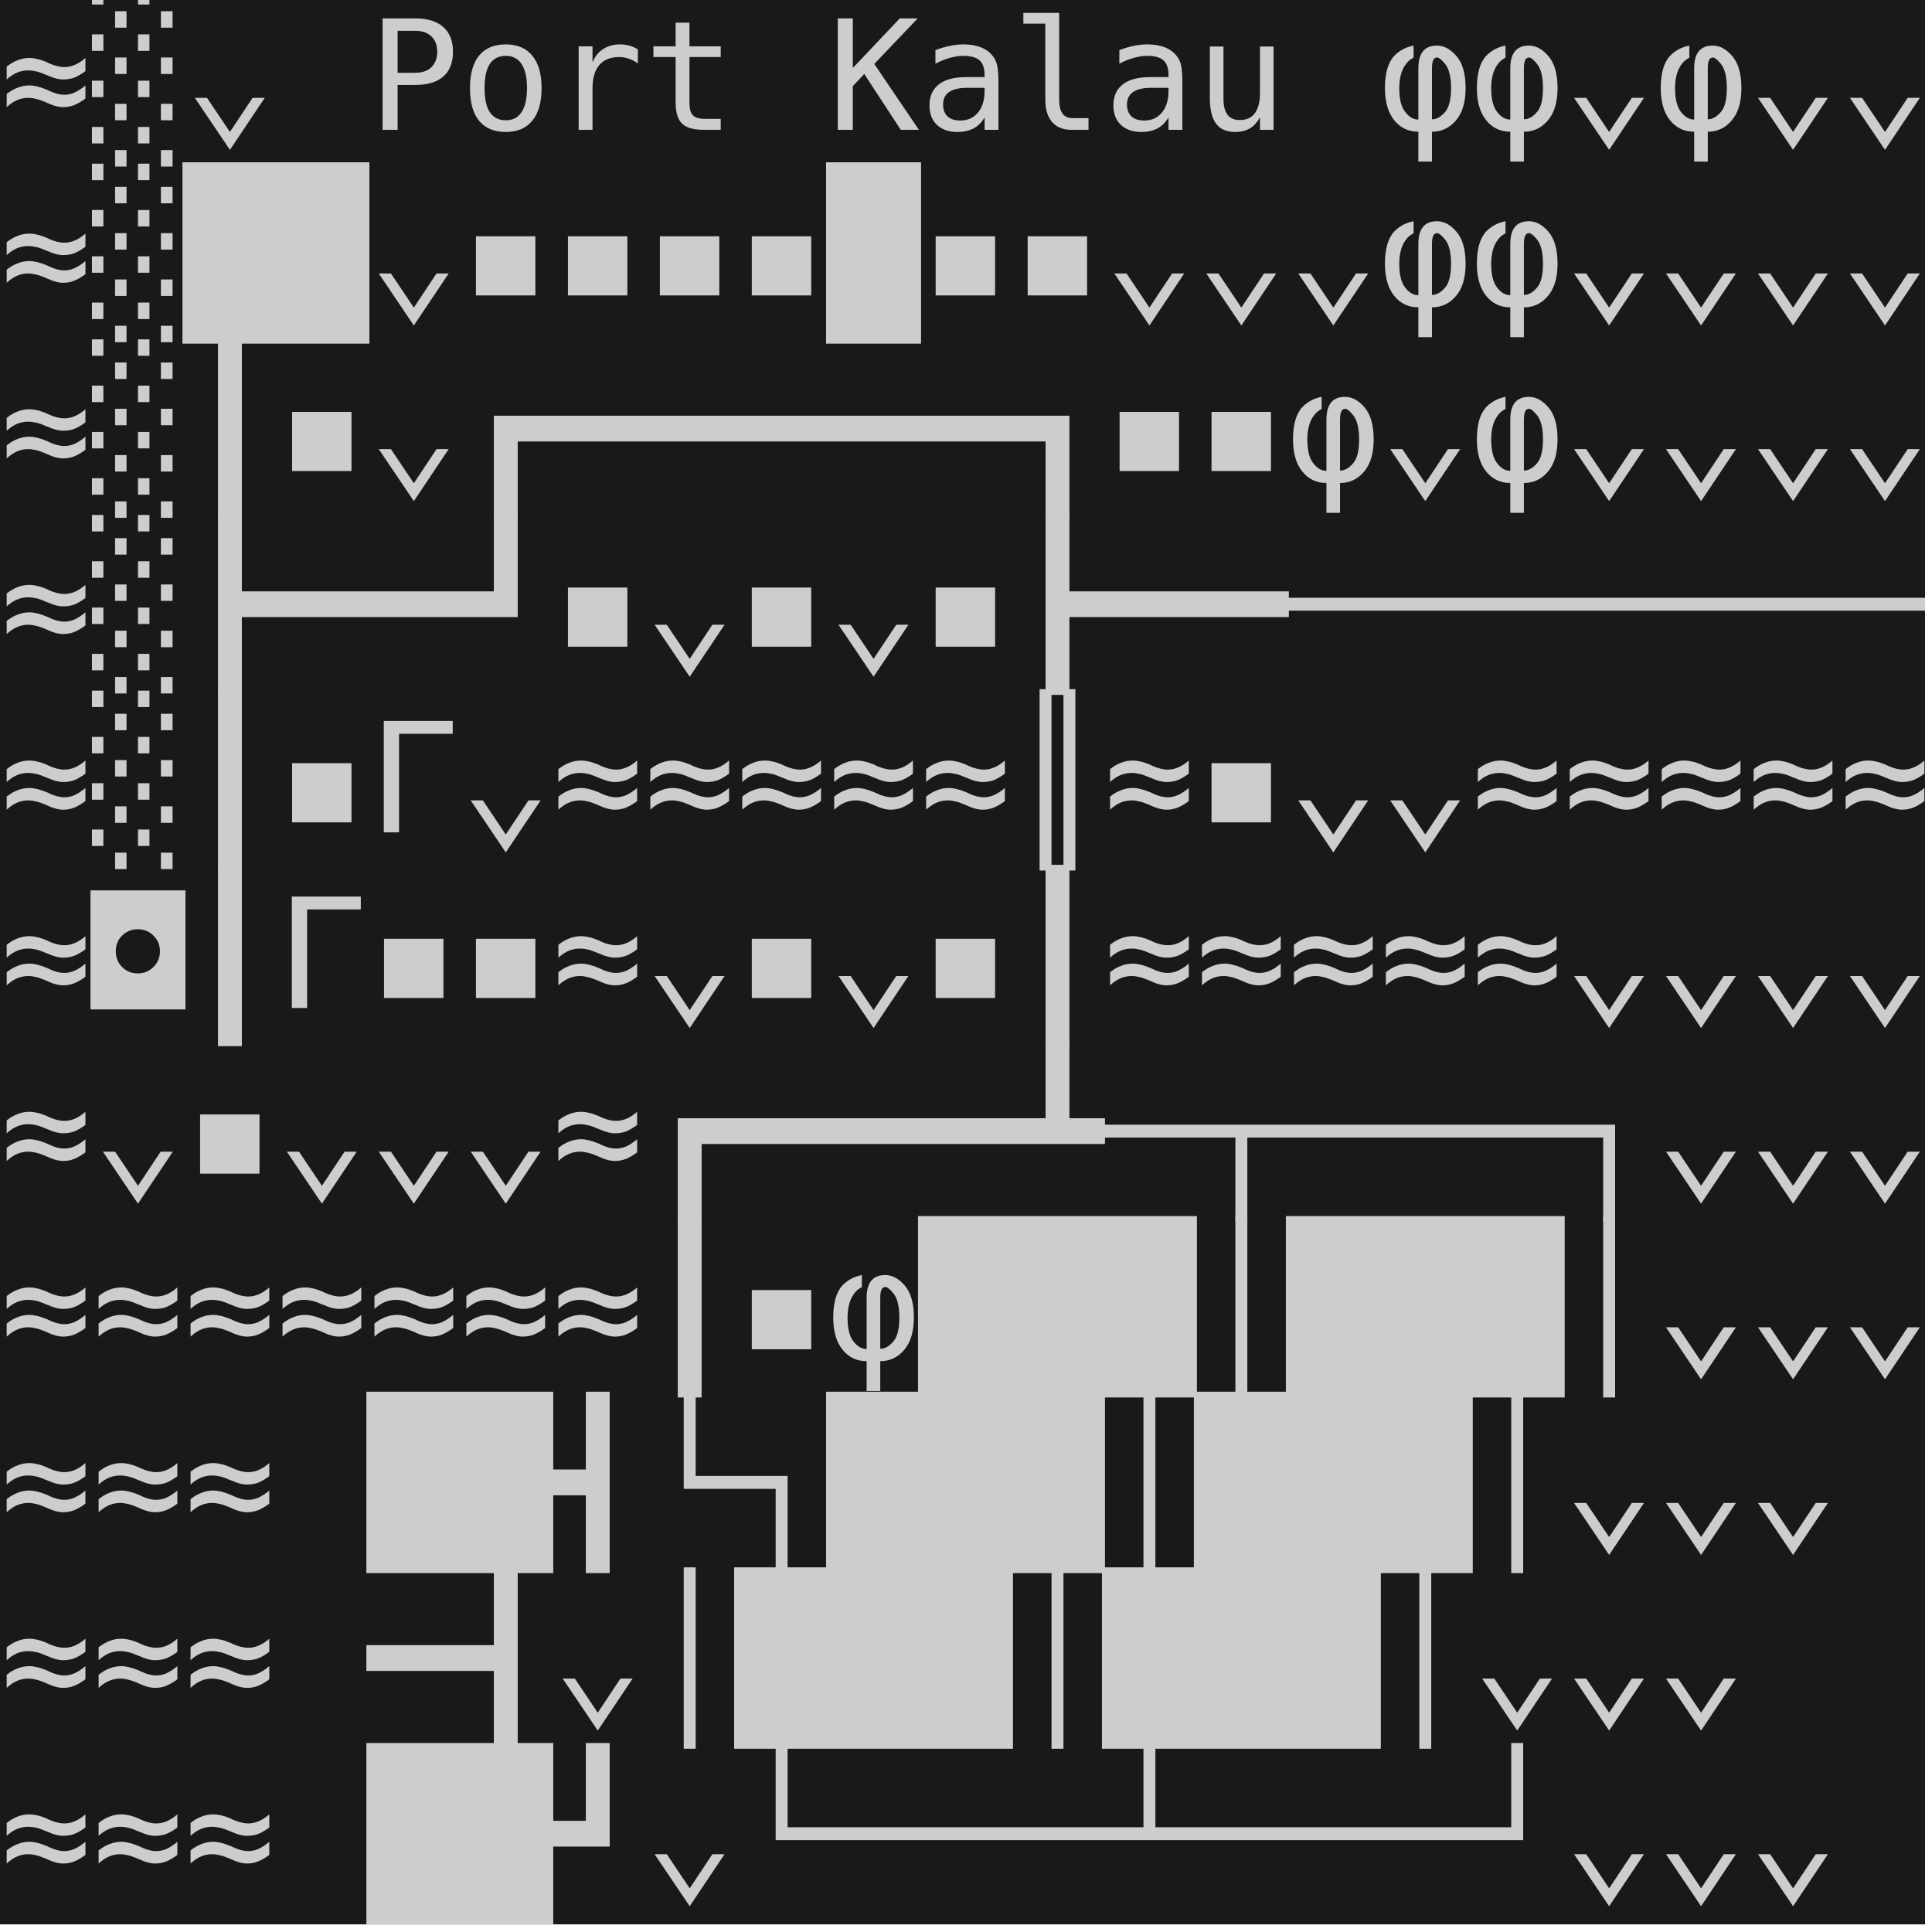
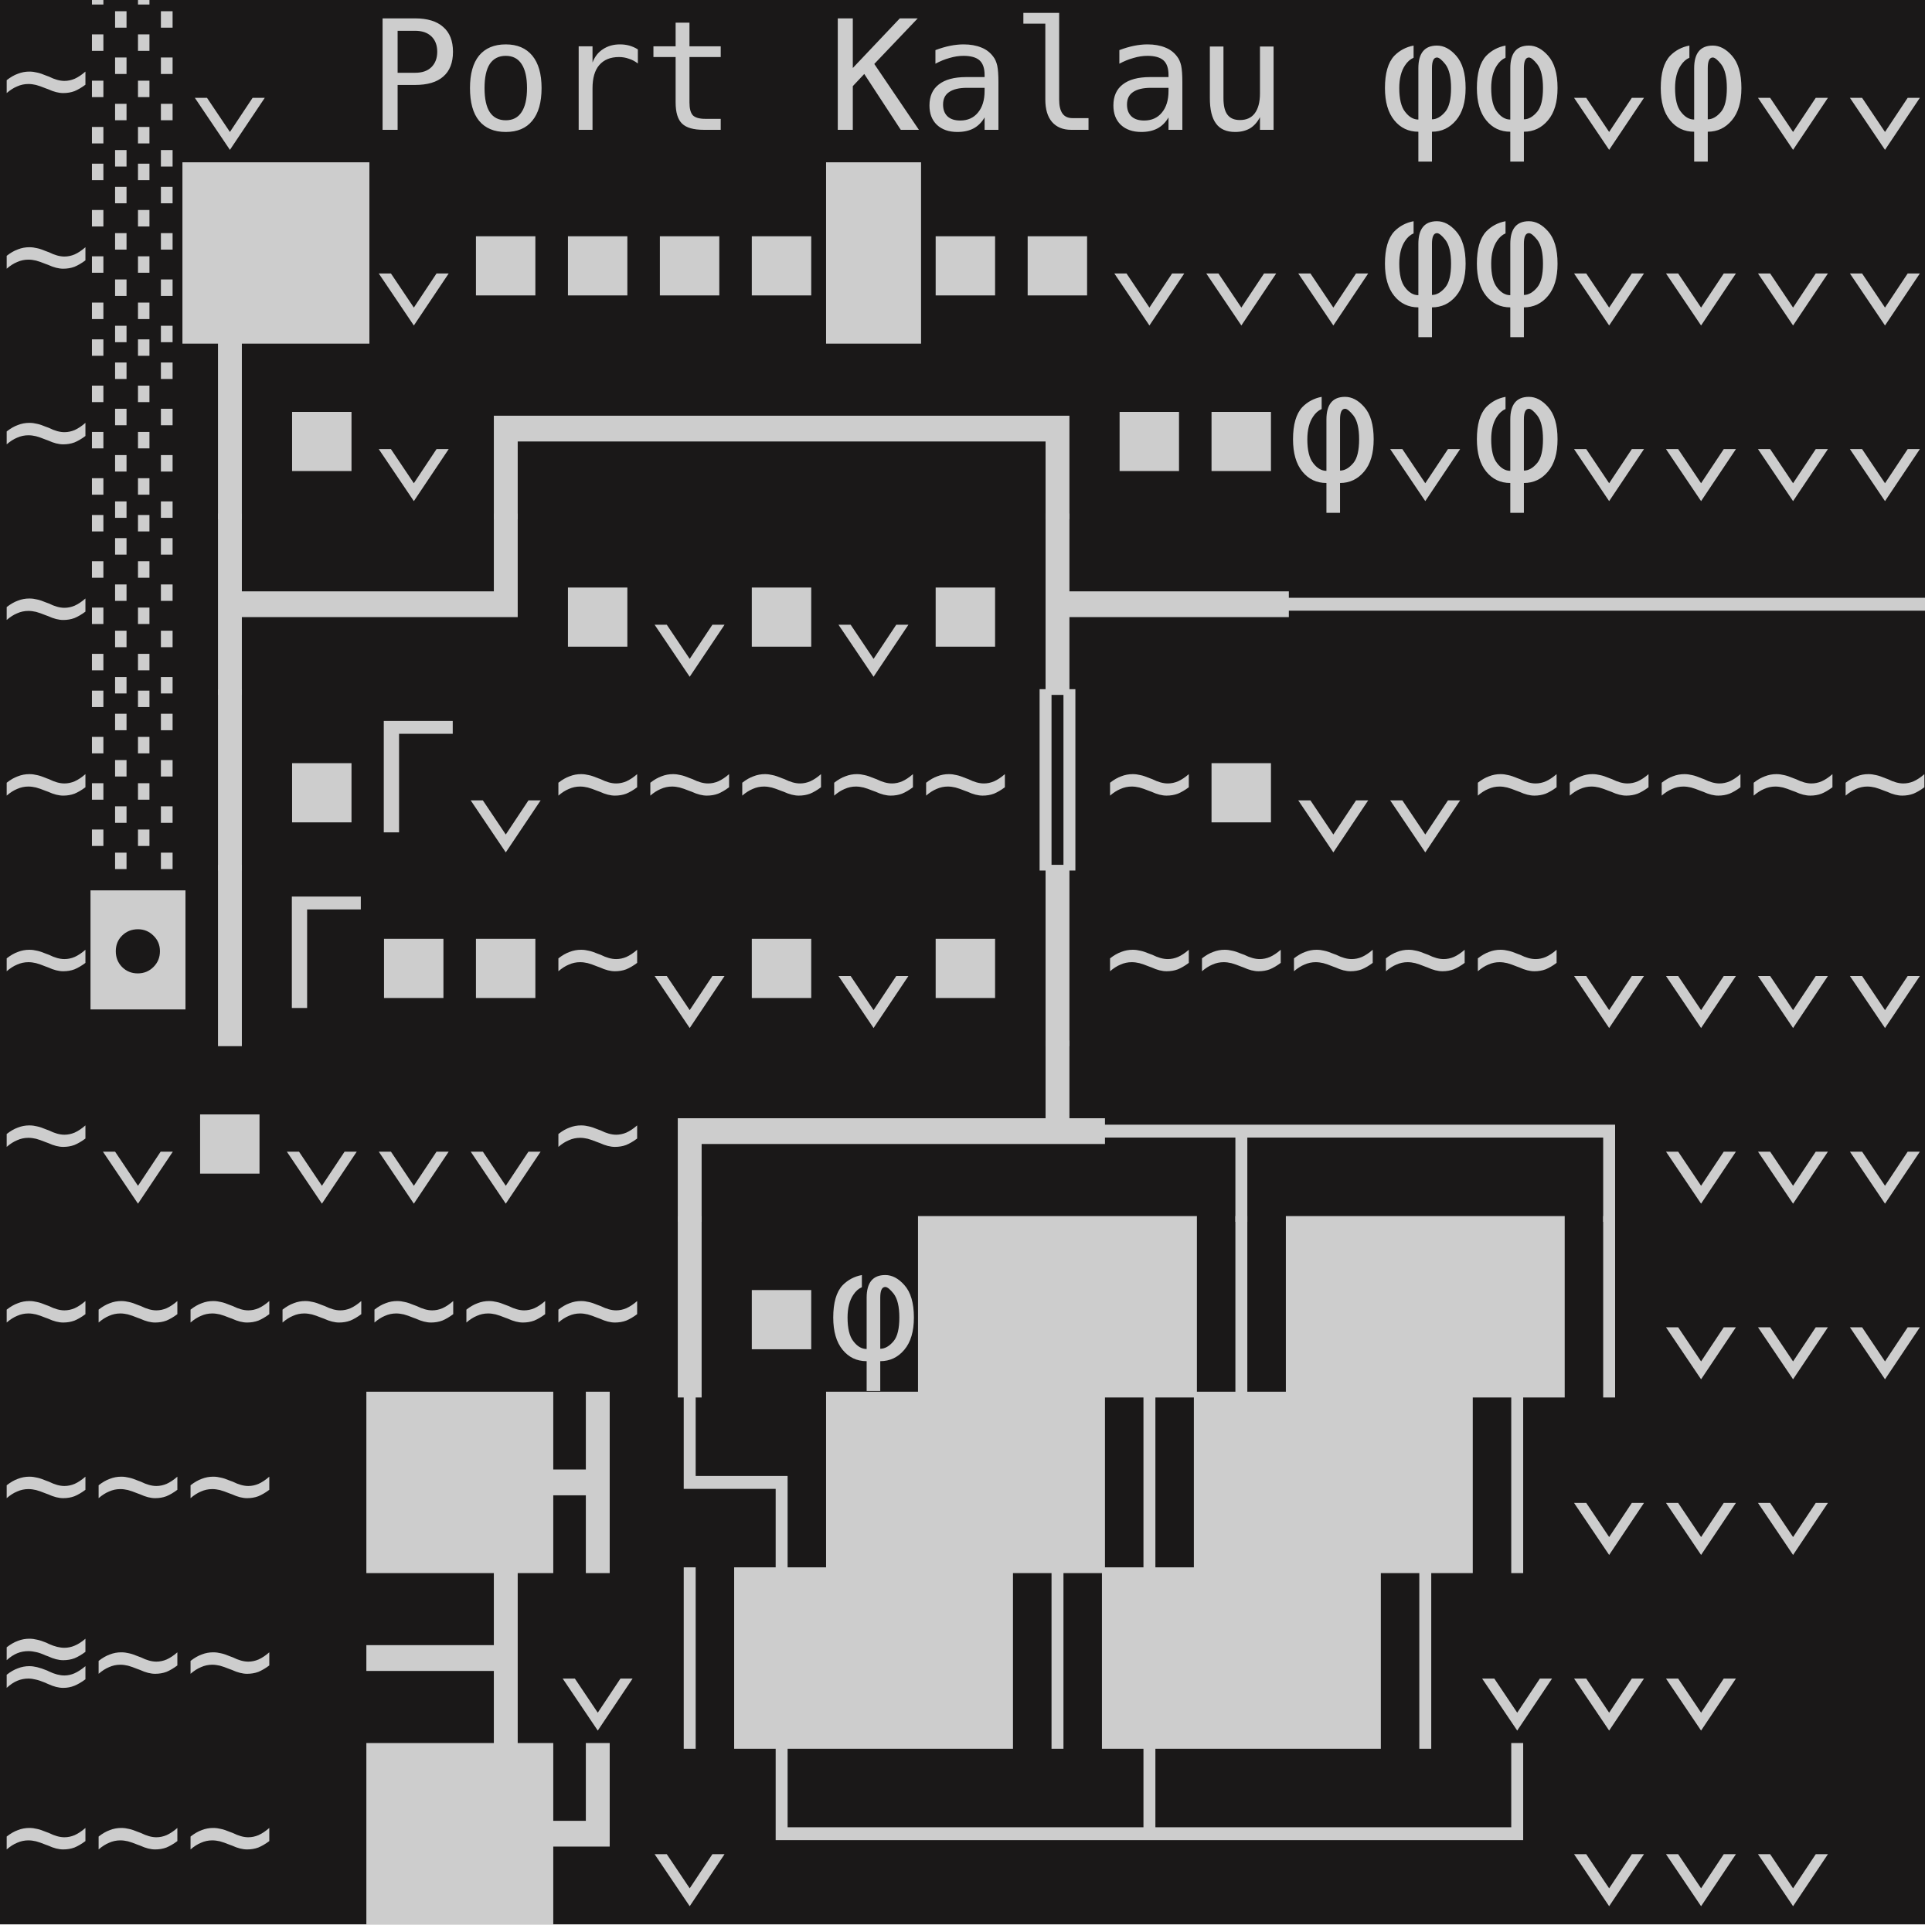
<svg xmlns="http://www.w3.org/2000/svg" version="1.1" width="126.0px" height="126.5px" viewBox="0 0 126.0 126.5" style="letter-spacing:0em;font-size:10px;font-family:'DejaVu Sans Mono';stroke:none">
  <text y="8.5" x="0.0" style="fill:#1a1818">█████████████████████</text>
  <text y="20.0" x="0.0" style="fill:#1a1818">█████████████████████</text>
  <text y="31.5" x="0.0" style="fill:#1a1818">█████████████████████</text>
  <text y="43.0" x="0.0" style="fill:#1a1818">█████████████████████</text>
  <text y="54.5" x="0.0" style="fill:#1a1818">█████████████████████</text>
  <text y="66.0" x="0.0" style="fill:#1a1818">█████████████████████</text>
  <text y="77.5" x="0.0" style="fill:#1a1818">█████████████████████</text>
  <text y="89.0" x="0.0" style="fill:#1a1818">█████████████████████</text>
  <text y="100.5" x="0.0" style="fill:#1a1818">█████████████████████</text>
  <text y="112.0" x="0.0" style="fill:#1a1818">█████████████████████</text>
  <text y="123.5" x="0.0" style="fill:#1a1818">█████████████████████</text>
-   <text y="8.5" x="0.0" style="fill:#cdcdcd">≈░⌄ Port Kalau φφ⌄φ⌄⌄</text>
-   <text y="20.0" x="0.0" style="fill:#cdcdcd">≈░██⌄▪▪▪▪█▪▪⌄⌄⌄φφ⌄⌄⌄⌄</text>
-   <text y="31.5" x="0.0" style="fill:#cdcdcd">≈░┃▪⌄┏━━━━━┓▪▪φ⌄φ⌄⌄⌄⌄</text>
-   <text y="43.0" x="0.0" style="fill:#cdcdcd">≈░┣━━┛▪⌄▪⌄▪┣━━───────</text>
-   <text y="54.5" x="0.0" style="fill:#cdcdcd">≈░┃▪Γ⌄≈≈≈≈≈║≈▪⌄⌄≈≈≈≈≈</text>
-   <text y="66.0" x="0.0" style="fill:#cdcdcd">≈◘┃Γ▪▪≈⌄▪⌄▪┃≈≈≈≈≈⌄⌄⌄⌄</text>
-   <text y="77.5" x="0.0" style="fill:#cdcdcd">≈⌄▪⌄⌄⌄≈┏━━━┻─┬───┐⌄⌄⌄</text>
-   <text y="89.0" x="0.0" style="fill:#cdcdcd">≈≈≈≈≈≈≈┃▪φ███│███│⌄⌄⌄</text>
-   <text y="100.5" x="0.0" style="fill:#cdcdcd">≈≈≈  ██┫└┐███│███│⌄⌄⌄</text>
-   <text y="112.0" x="0.0" style="fill:#cdcdcd">≈≈≈   ━┫⌄│███│███│⌄⌄⌄</text>
-   <text y="123.5" x="0.0" style="fill:#cdcdcd">≈≈≈  ██┛⌄└───┴───┘⌄⌄⌄</text>
+   <text y="8.5" x="0.0" style="fill:#cdcdcd">~░⌄ Port Kalau φφ⌄φ⌄⌄</text>
+   <text y="20.0" x="0.0" style="fill:#cdcdcd">~░██⌄▪▪▪▪█▪▪⌄⌄⌄φφ⌄⌄⌄⌄</text>
+   <text y="31.5" x="0.0" style="fill:#cdcdcd">~░┃▪⌄┏━━━━━┓▪▪φ⌄φ⌄⌄⌄⌄</text>
+   <text y="43.0" x="0.0" style="fill:#cdcdcd">~░┣━━┛▪⌄▪⌄▪┣━━───────</text>
+   <text y="54.5" x="0.0" style="fill:#cdcdcd">~░┃▪Γ⌄~~~~~║~▪⌄⌄~~~~~</text>
+   <text y="66.0" x="0.0" style="fill:#cdcdcd">~◘┃Γ▪▪~⌄▪⌄▪┃~~~~~⌄⌄⌄⌄</text>
+   <text y="77.5" x="0.0" style="fill:#cdcdcd">~⌄▪⌄⌄⌄~┏━━━┻─┬───┐⌄⌄⌄</text>
+   <text y="89.0" x="0.0" style="fill:#cdcdcd">~~~~~~~┃▪φ███│███│⌄⌄⌄</text>
+   <text y="100.5" x="0.0" style="fill:#cdcdcd">~~~  ██┫└┐███│███│⌄⌄⌄</text>
+   <text y="112.0" x="0.0" style="fill:#cdcdcd">≈~~   ━┫⌄│███│███│⌄⌄⌄</text>
+   <text y="123.5" x="0.0" style="fill:#cdcdcd">~~~  ██┛⌄└───┴───┘⌄⌄⌄</text>
</svg>
